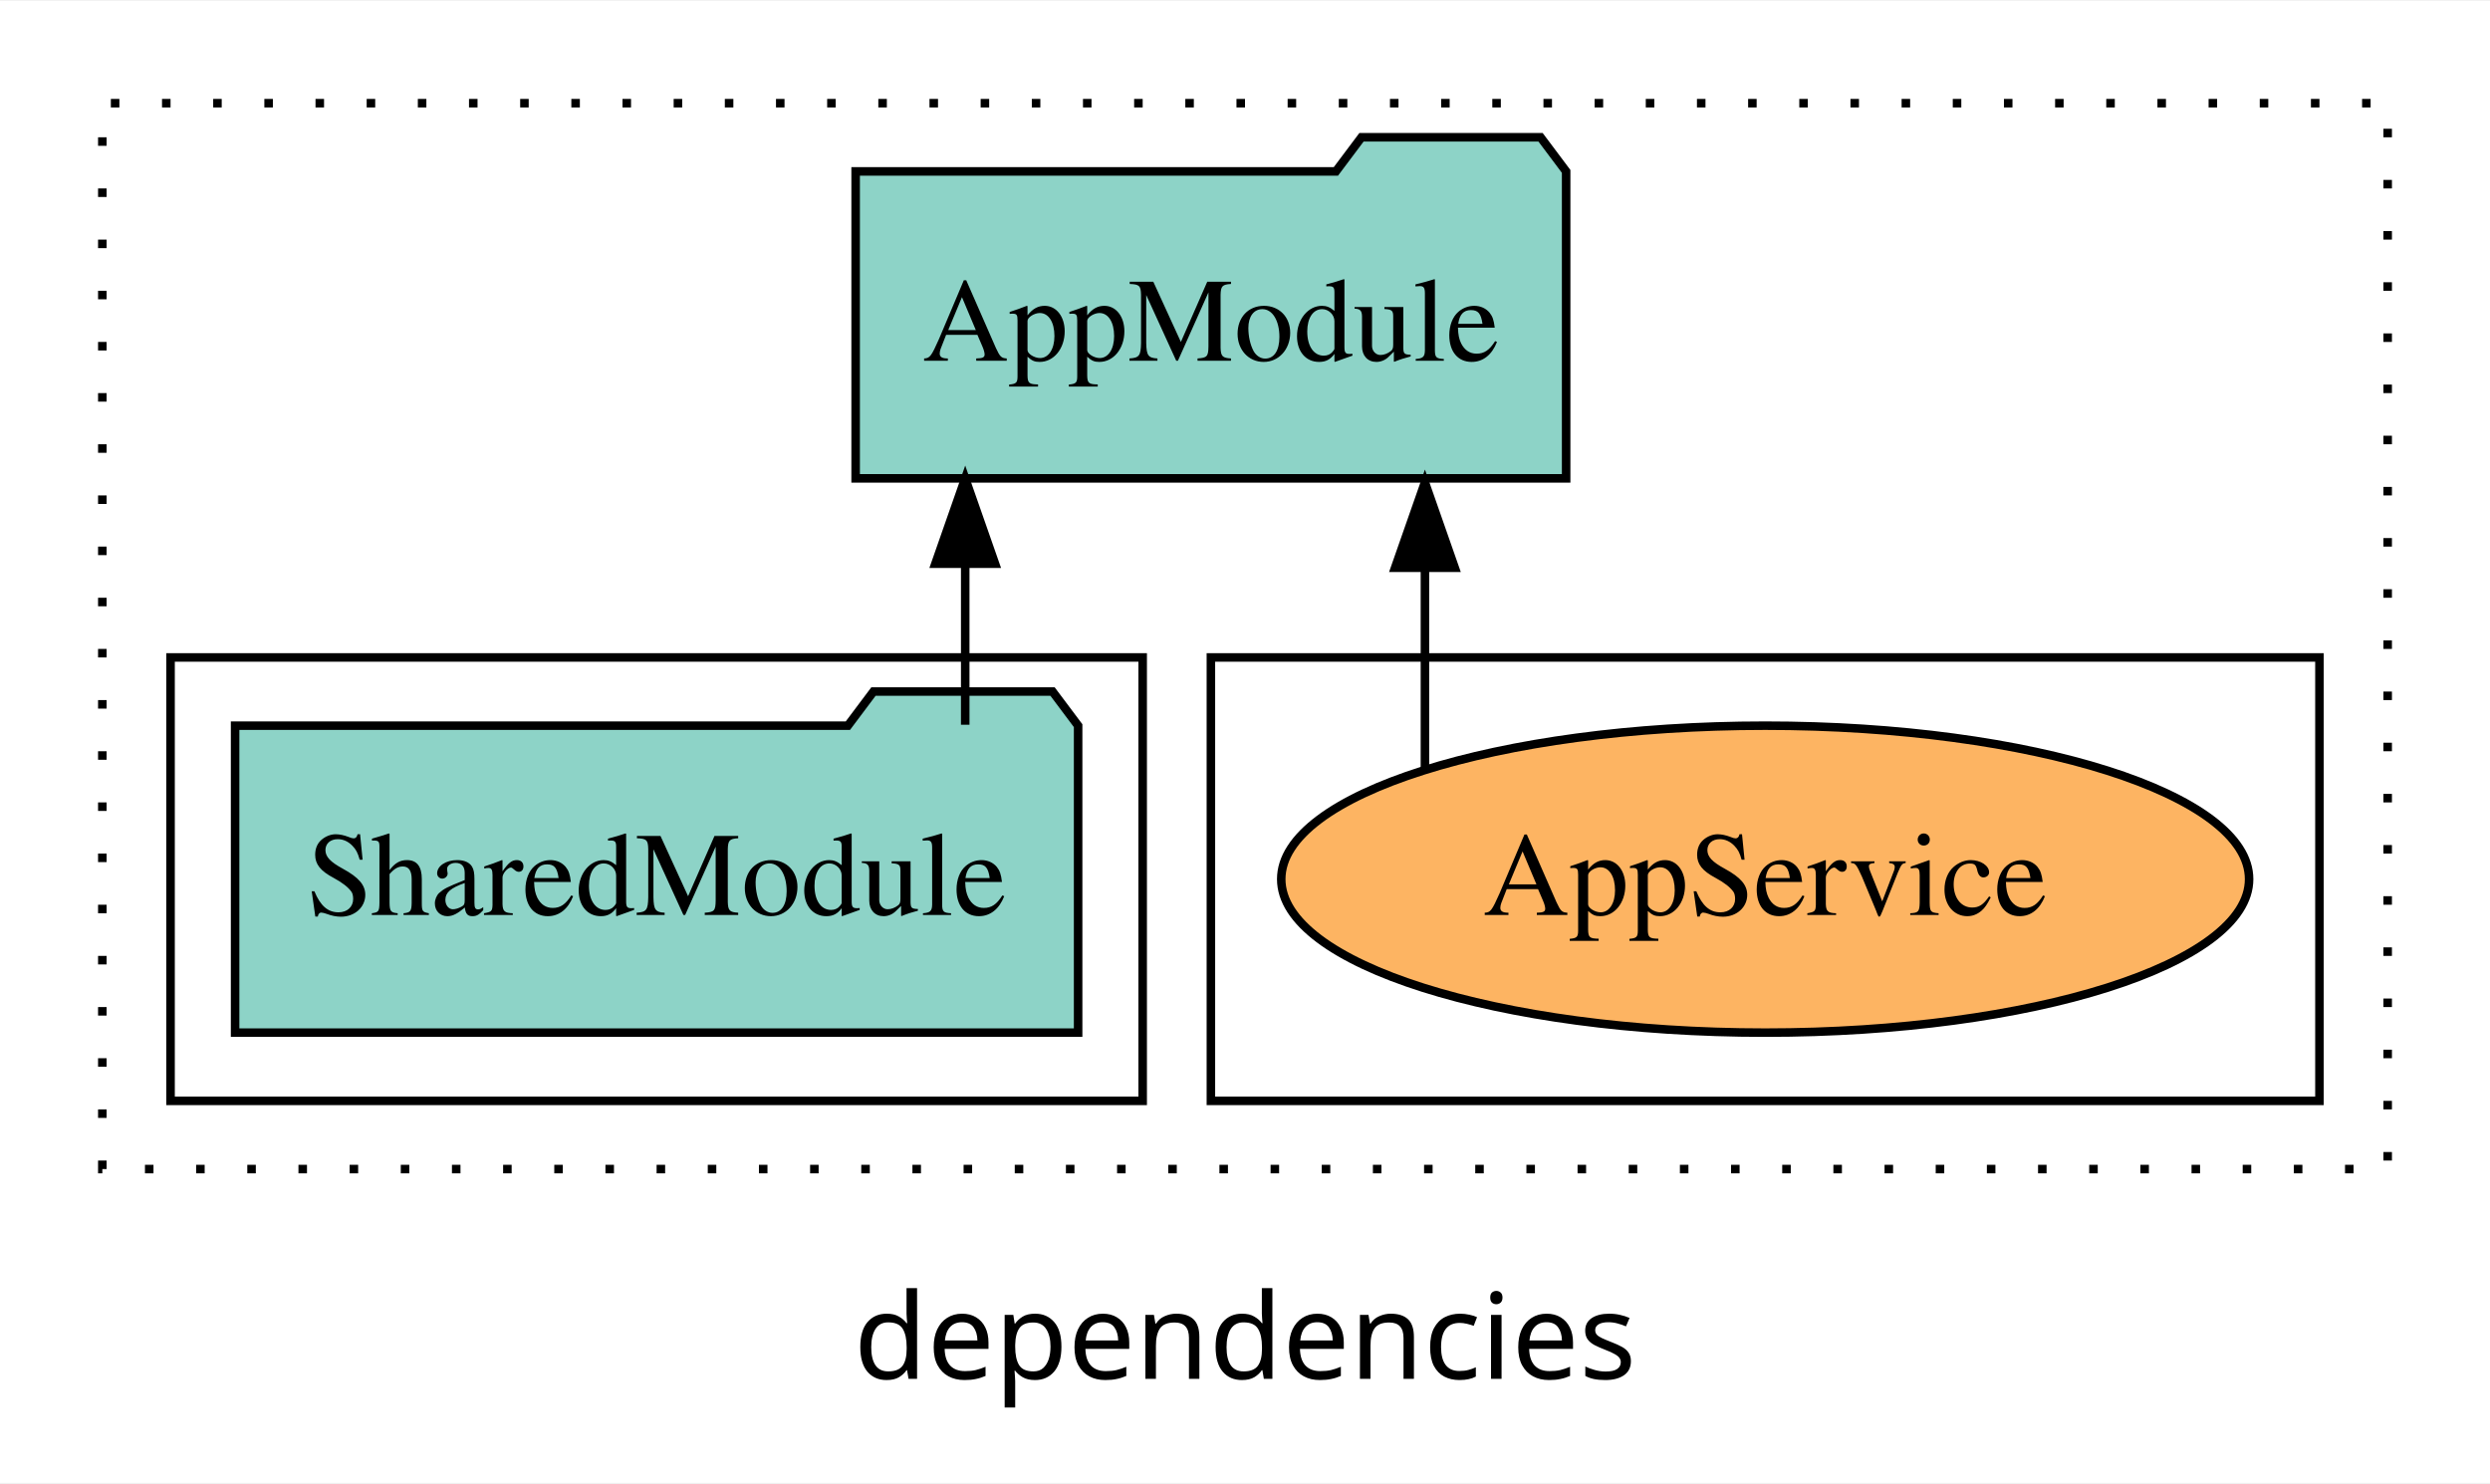
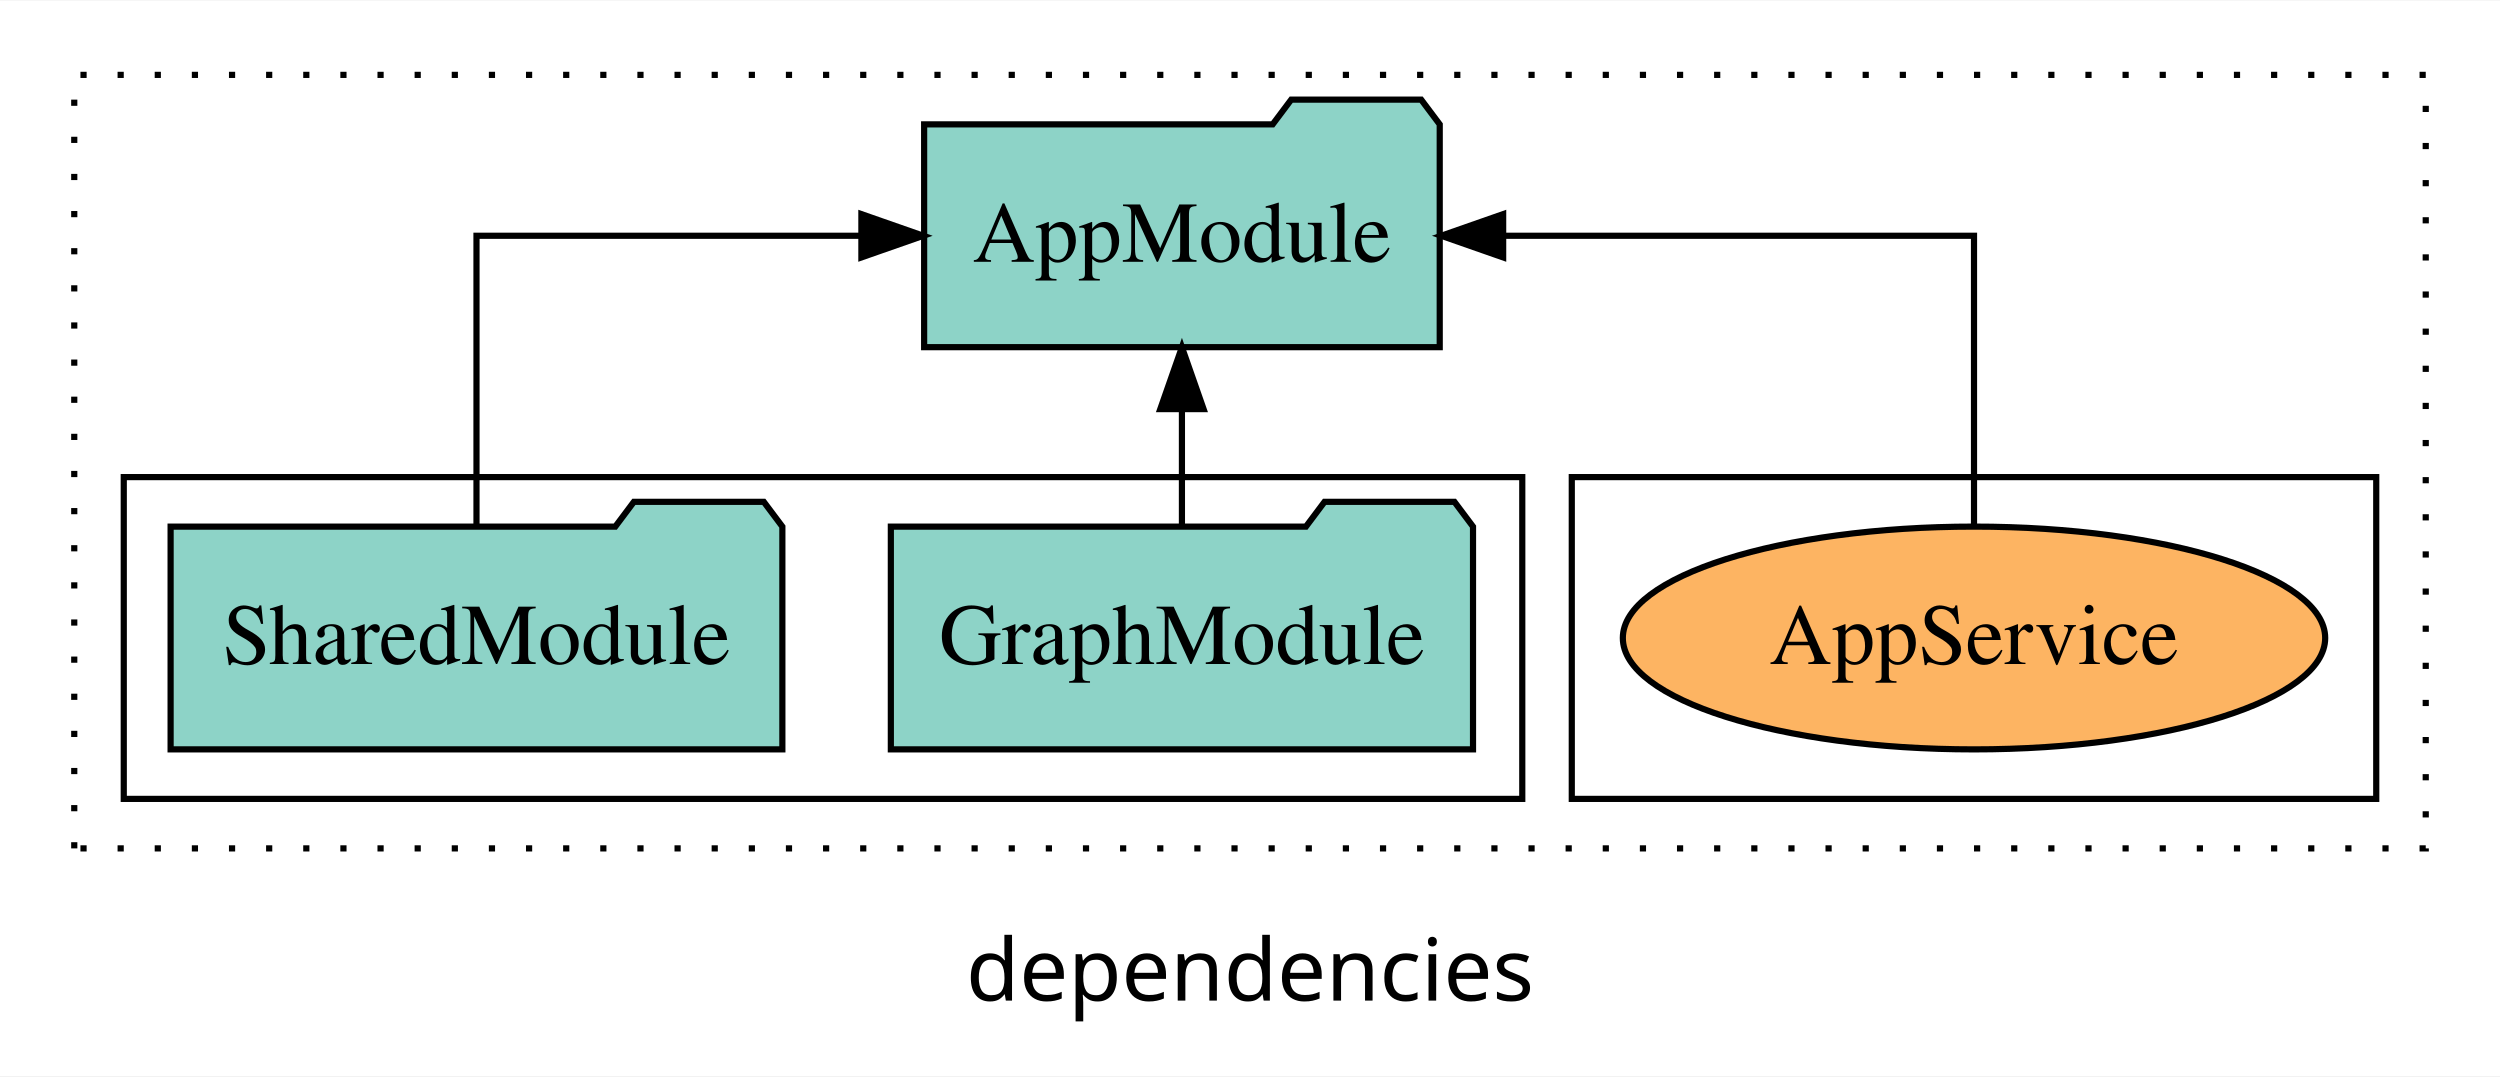
- <svg xmlns="http://www.w3.org/2000/svg" width="292pt" height="174pt" viewBox="0.00 0.00 292.00 173.80">
+ <svg xmlns="http://www.w3.org/2000/svg" width="404pt" height="174pt" viewBox="0.00 0.00 404.00 173.80">
  <g id="graph0" class="graph" transform="scale(1 1) rotate(0) translate(4 169.8)">
-     <polygon fill="white" stroke="transparent" points="-4,4 -4,-169.8 288,-169.8 288,4 -4,4" />
-     <text text-anchor="middle" x="142" y="-8.2" font-family="sans-serif" font-size="14.00">dependencies</text>
+     <polygon fill="white" stroke="transparent" points="-4,4 -4,-169.8 400,-169.8 400,4 -4,4" />
+     <text text-anchor="middle" x="198" y="-8.2" font-family="sans-serif" font-size="14.00">dependencies</text>
    <g id="clust1" class="cluster">
-       <polygon fill="none" stroke="black" stroke-dasharray="1,5" points="8,-32.8 8,-157.8 276,-157.8 276,-32.8 8,-32.8" />
+       <polygon fill="none" stroke="black" stroke-dasharray="1,5" points="8,-32.8 8,-157.8 388,-157.8 388,-32.8 8,-32.8" />
    </g>
    <g id="clust6" class="cluster">
-       <polygon fill="none" stroke="black" points="138,-40.8 138,-92.8 268,-92.8 268,-40.8 138,-40.8" />
+       <polygon fill="none" stroke="black" points="250,-40.8 250,-92.8 380,-92.8 380,-40.8 250,-40.8" />
    </g>
    <g id="clust3" class="cluster">
-       <polygon fill="none" stroke="black" points="16,-40.8 16,-92.8 130,-92.8 130,-40.8 16,-40.8" />
+       <polygon fill="none" stroke="black" points="16,-40.8 16,-92.8 242,-92.8 242,-40.8 16,-40.8" />
    </g>
    <g id="node1" class="node">
+       <polygon fill="#8dd3c7" stroke="black" points="234.04,-84.8 231.04,-88.8 210.04,-88.8 207.04,-84.8 139.96,-84.8 139.96,-48.8 234.04,-48.8 234.04,-84.8" />
+       <text text-anchor="middle" x="187" y="-62.6" font-family="Times,serif" font-size="14.00">GraphModule</text>
+     </g>
+     <g id="node3" class="node">
+       <polygon fill="#8dd3c7" stroke="black" points="228.66,-149.8 225.66,-153.8 204.66,-153.8 201.66,-149.8 145.34,-149.8 145.34,-113.8 228.66,-113.8 228.66,-149.8" />
+       <text text-anchor="middle" x="187" y="-127.6" font-family="Times,serif" font-size="14.00">AppModule</text>
+     </g>
+     <g id="edge1" class="edge">
+       <path fill="none" stroke="black" d="M187,-84.91C187,-84.91 187,-103.79 187,-103.79" />
+       <polygon fill="black" stroke="black" points="183.5,-103.79 187,-113.79 190.5,-103.79 183.5,-103.79" />
+     </g>
+     <g id="node2" class="node">
      <polygon fill="#8dd3c7" stroke="black" points="122.43,-84.8 119.43,-88.8 98.43,-88.8 95.43,-84.8 23.57,-84.8 23.57,-48.8 122.43,-48.8 122.43,-84.8" />
      <text text-anchor="middle" x="73" y="-62.6" font-family="Times,serif" font-size="14.00">SharedModule</text>
    </g>
-     <g id="node2" class="node">
-       <polygon fill="#8dd3c7" stroke="black" points="179.66,-149.8 176.66,-153.8 155.66,-153.8 152.66,-149.8 96.34,-149.8 96.34,-113.8 179.66,-113.8 179.66,-149.8" />
-       <text text-anchor="middle" x="138" y="-127.6" font-family="Times,serif" font-size="14.00">AppModule</text>
+     <g id="edge2" class="edge">
+       <path fill="none" stroke="black" d="M73,-84.91C73,-104.14 73,-131.8 73,-131.8 73,-131.8 135.2,-131.8 135.2,-131.8" />
+       <polygon fill="black" stroke="black" points="135.2,-135.3 145.2,-131.8 135.2,-128.3 135.2,-135.3" />
    </g>
-     <g id="edge1" class="edge">
-       <path fill="none" stroke="black" d="M109.19,-84.91C109.19,-84.91 109.19,-103.79 109.19,-103.79" />
-       <polygon fill="black" stroke="black" points="105.69,-103.79 109.19,-113.79 112.69,-103.79 105.69,-103.79" />
+     <g id="node4" class="node">
+       <ellipse fill="#fdb462" stroke="black" cx="315" cy="-66.8" rx="56.75" ry="18" />
+       <text text-anchor="middle" x="315" y="-62.6" font-family="Times,serif" font-size="14.00">AppService</text>
    </g>
-     <g id="node3" class="node">
-       <ellipse fill="#fdb462" stroke="black" cx="203" cy="-66.8" rx="56.75" ry="18" />
-       <text text-anchor="middle" x="203" y="-62.6" font-family="Times,serif" font-size="14.00">AppService</text>
-     </g>
-     <g id="edge2" class="edge">
-       <path fill="none" stroke="black" d="M163.1,-79.64C163.1,-79.64 163.1,-103.32 163.1,-103.32" />
-       <polygon fill="black" stroke="black" points="159.6,-103.32 163.1,-113.32 166.6,-103.32 159.6,-103.32" />
+     <g id="edge3" class="edge">
+       <path fill="none" stroke="black" d="M315,-84.91C315,-104.14 315,-131.8 315,-131.8 315,-131.8 238.91,-131.8 238.91,-131.8" />
+       <polygon fill="black" stroke="black" points="238.91,-128.3 228.91,-131.8 238.91,-135.3 238.91,-128.3" />
    </g>
  </g>
</svg>
